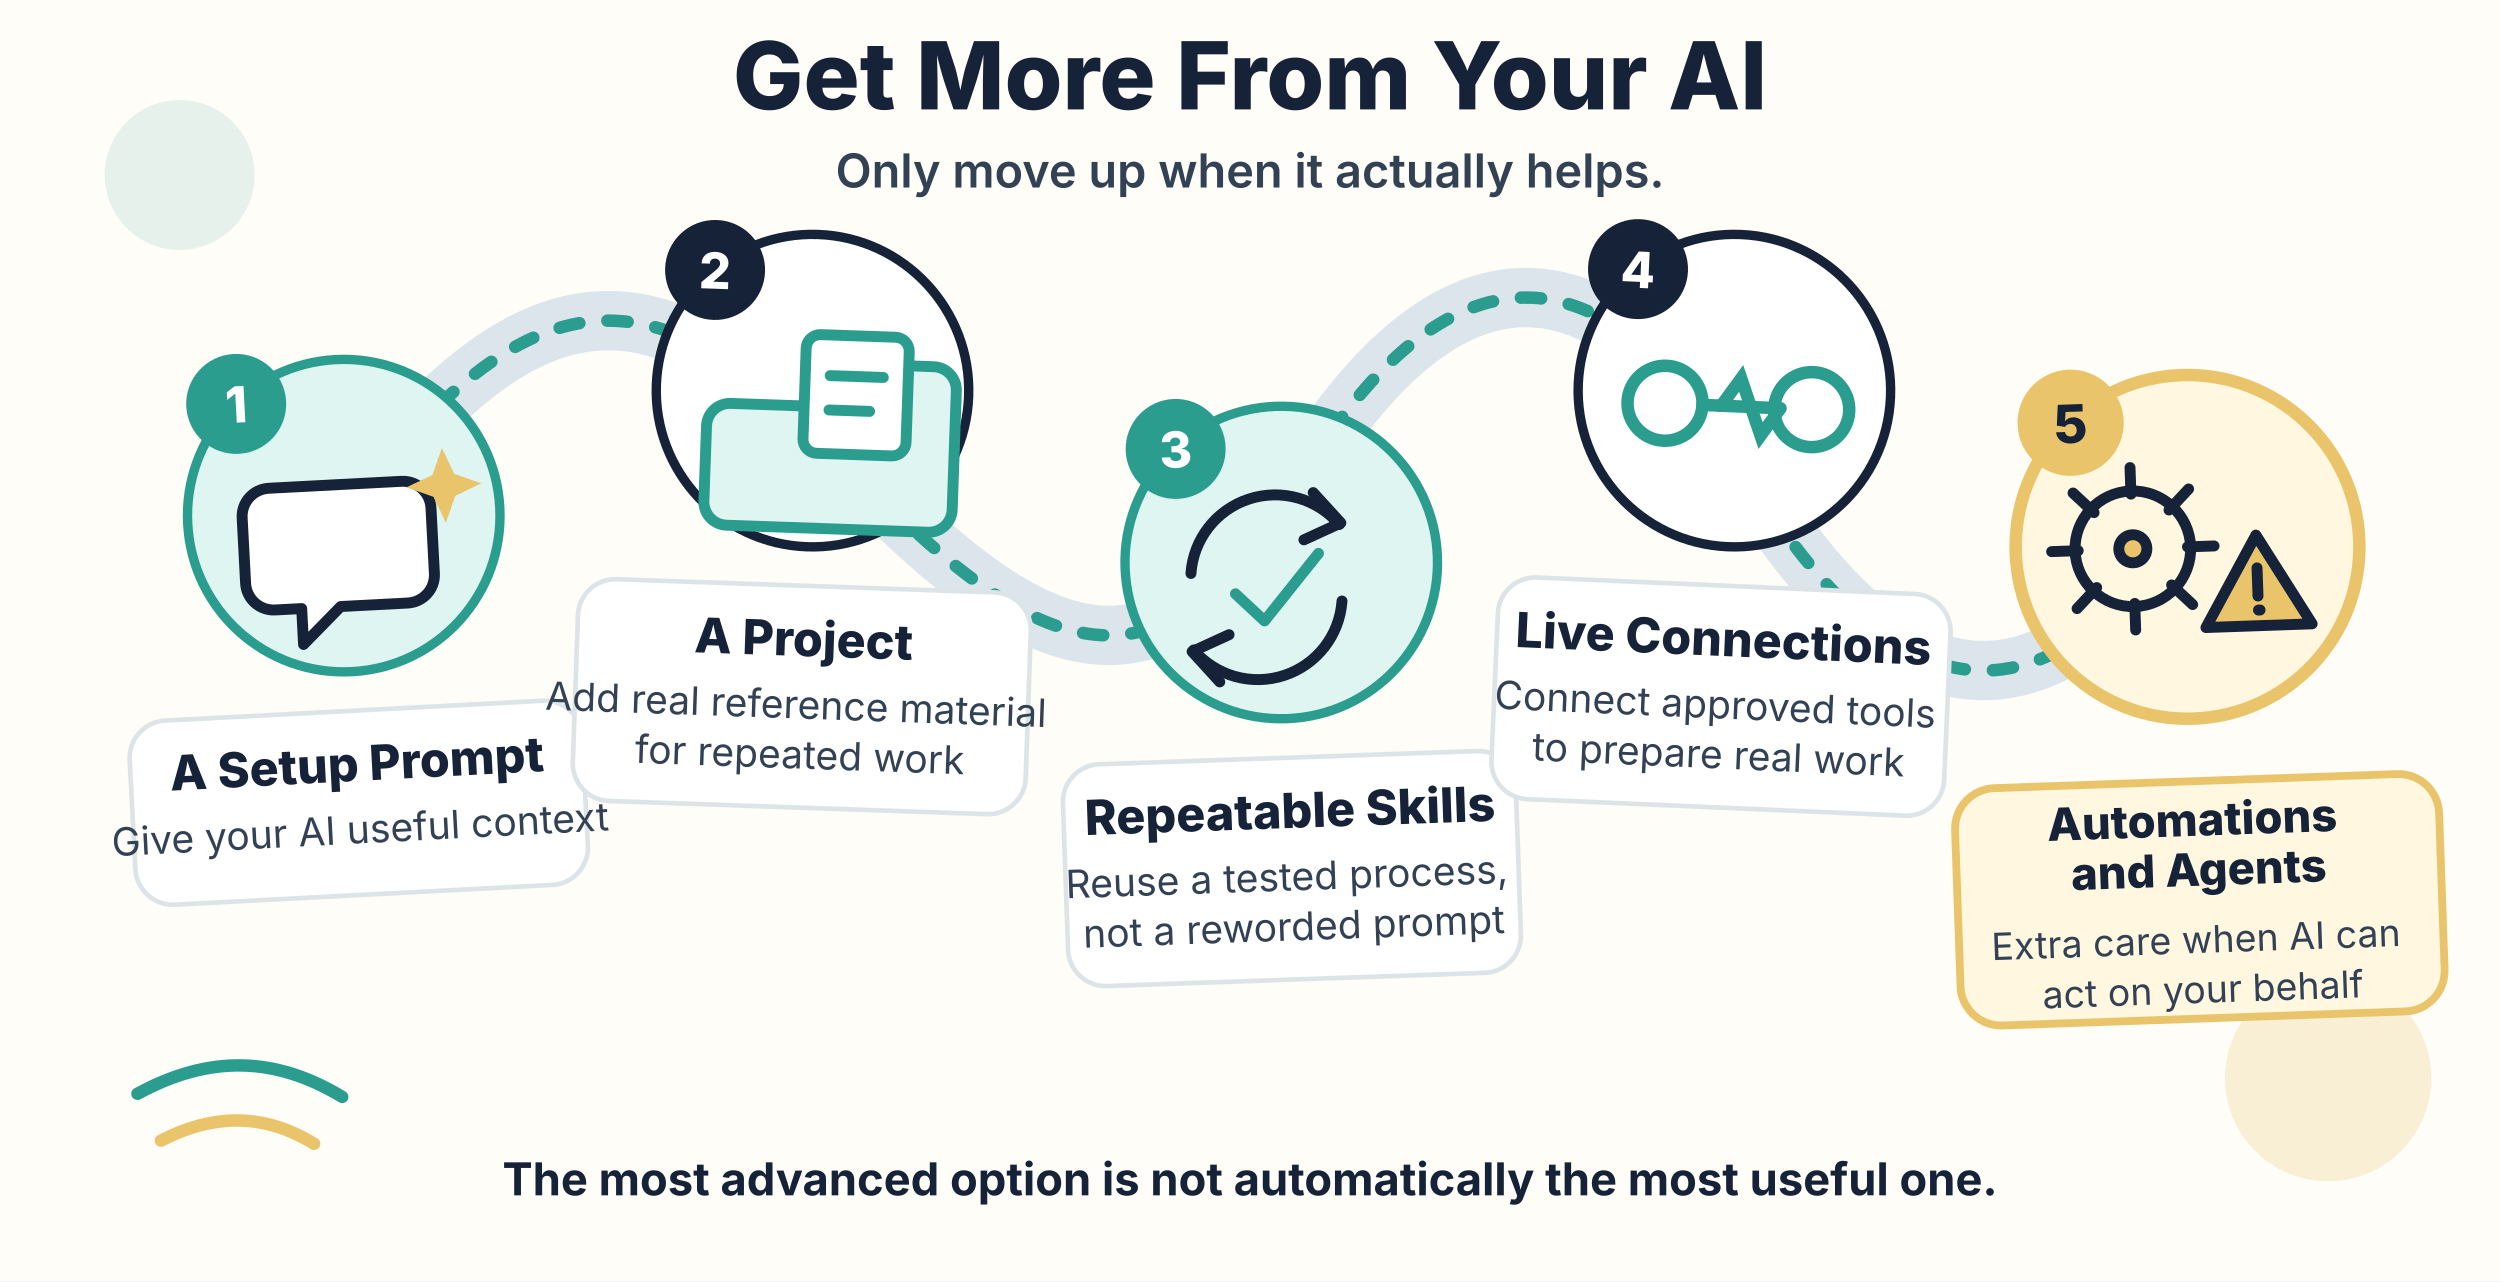
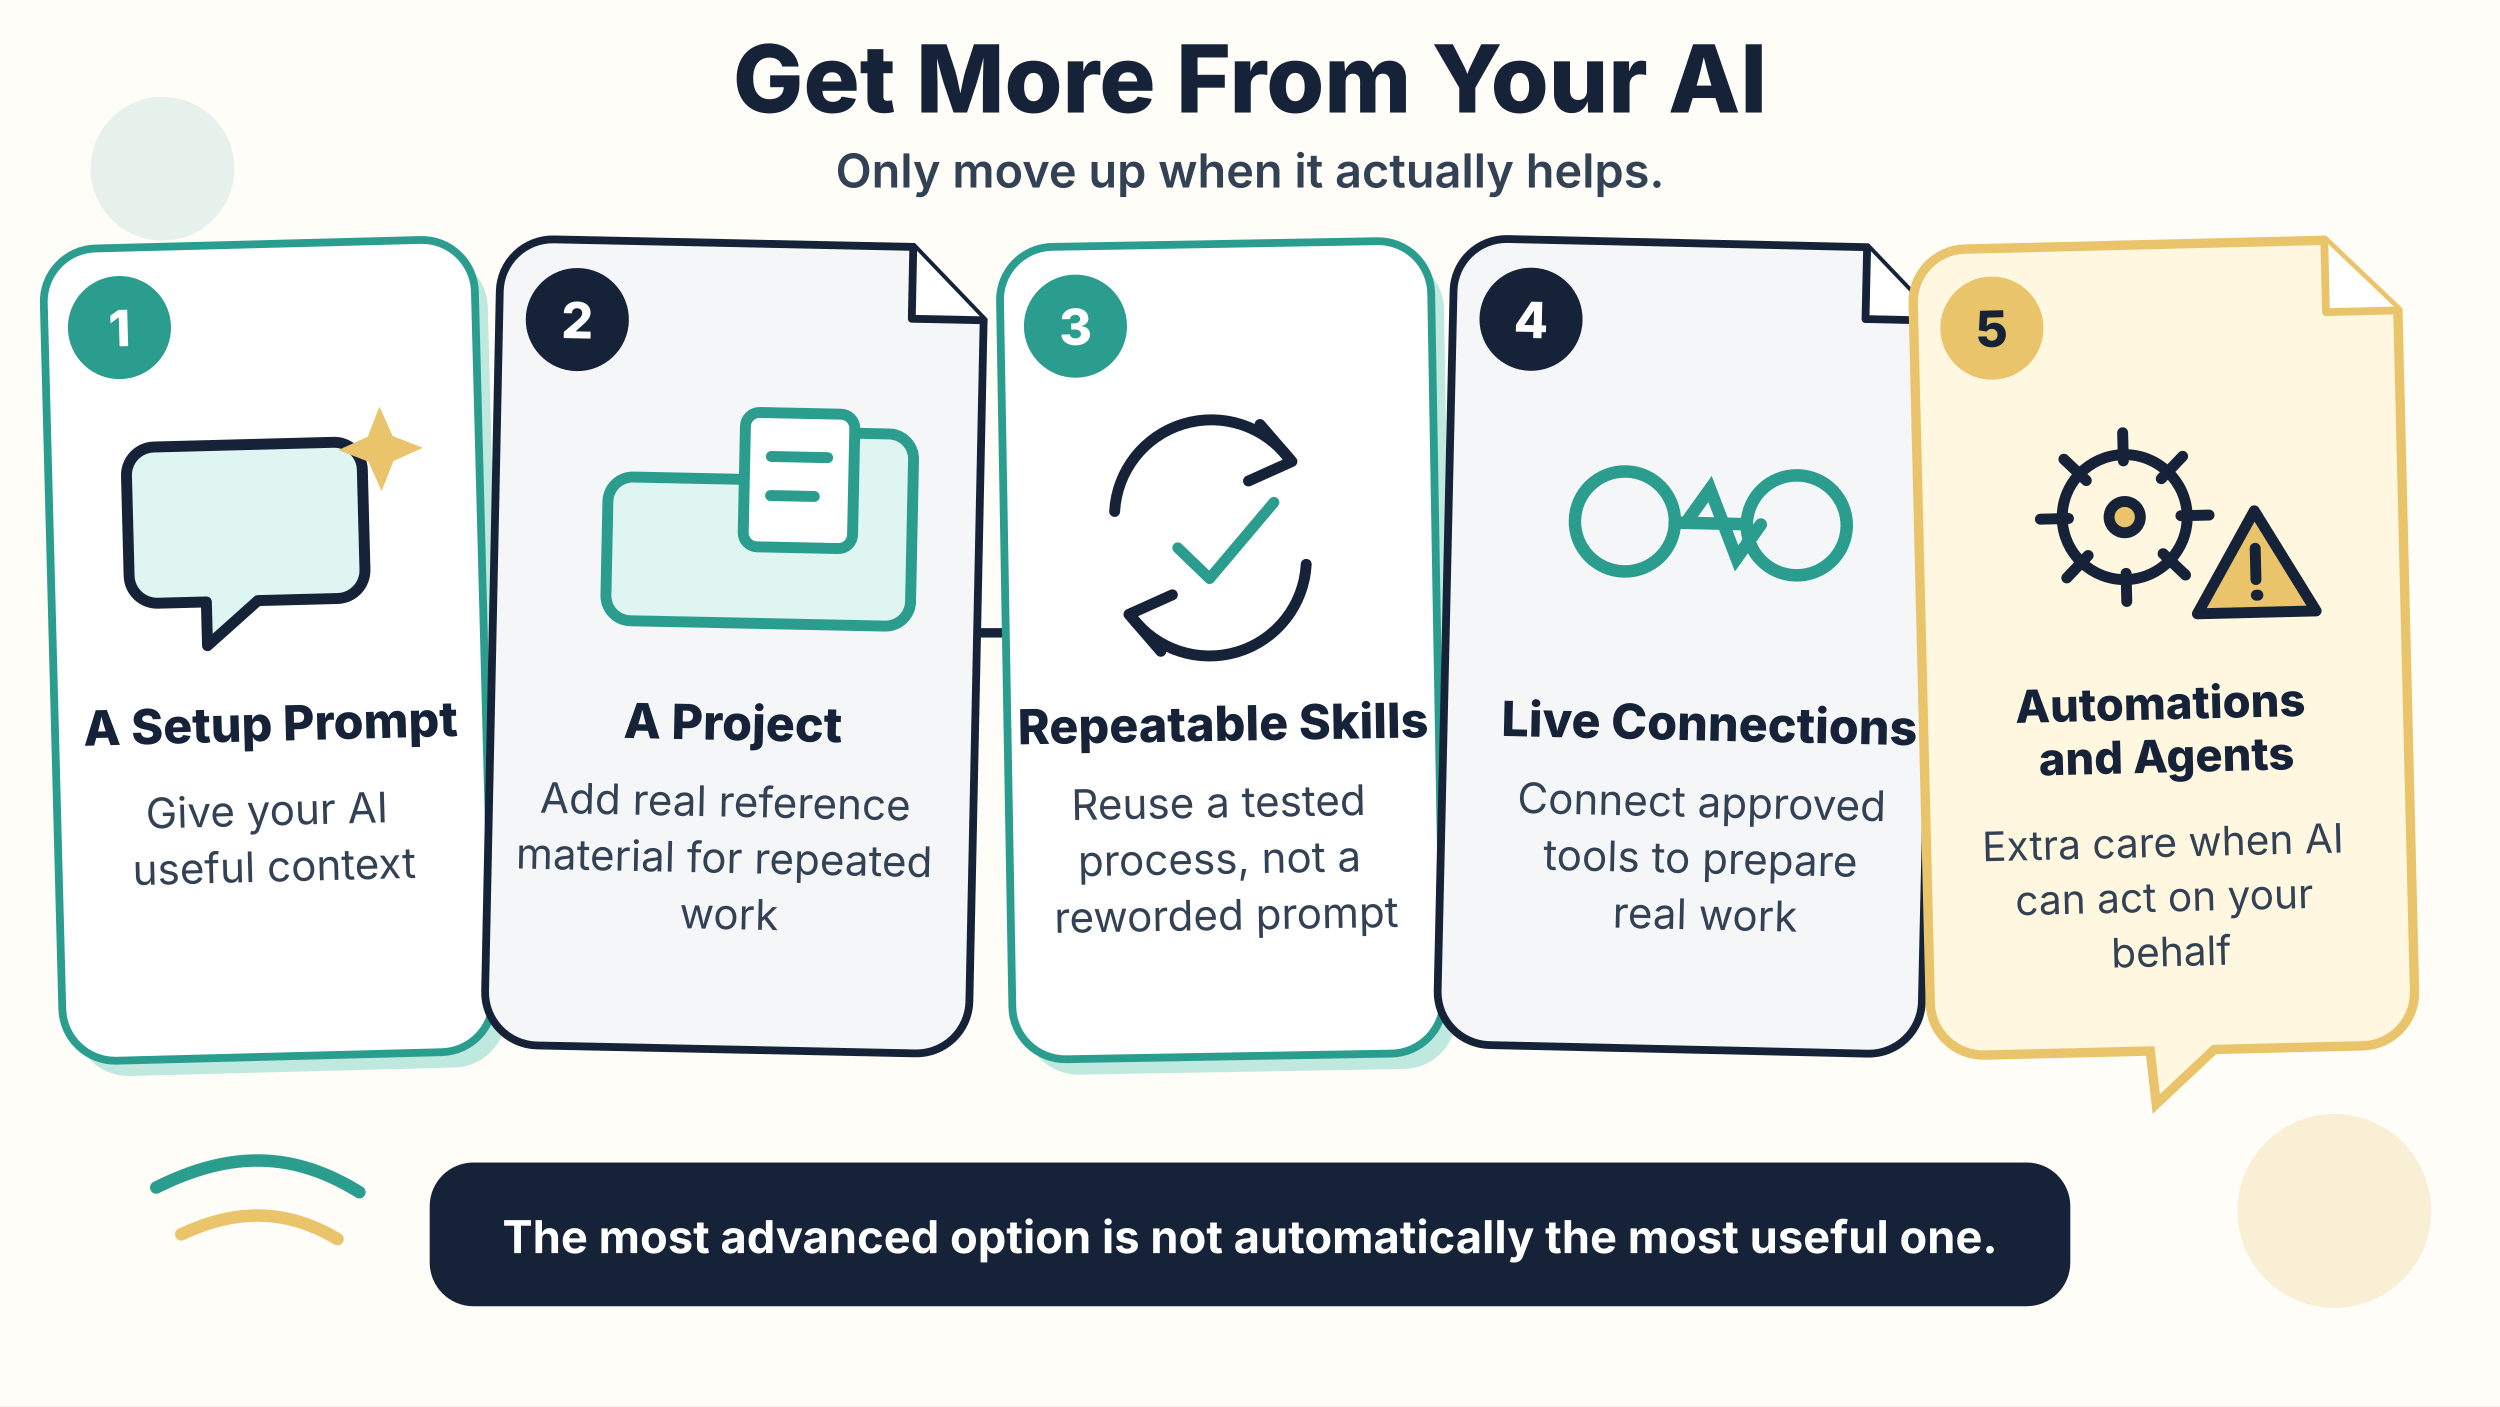
- <svg xmlns="http://www.w3.org/2000/svg" width="1600" height="820" viewBox="0 0 1600 820" role="img" aria-labelledby="title description">
-   <rect width="1600" height="820" fill="#fffdf7" />
-   <circle cx="115" cy="112" r="48" fill="#2a9d8f" opacity="0.12" />
-   <circle cx="1490" cy="690" r="66" fill="#e9c46a" opacity="0.25" />
-   <text x="800" y="70" text-anchor="middle" font-family="Inter, Arial, sans-serif" font-size="60" font-weight="800" fill="#152238">Get More From Your AI</text>
+ <svg xmlns="http://www.w3.org/2000/svg" width="1600" height="900" viewBox="0 0 1600 900" role="img" aria-labelledby="title description">
+   <rect width="1600" height="900" fill="#fffdf7" />
+   <circle cx="104" cy="108" r="46" fill="#2a9d8f" opacity="0.12" />
+   <circle cx="1494" cy="775" r="62" fill="#e9c46a" opacity="0.25" />
+   <text x="800" y="72" text-anchor="middle" font-family="Inter, Arial, sans-serif" font-size="60" font-weight="800" fill="#152238">Get More From Your AI</text>
  <text x="800" y="120" text-anchor="middle" font-family="Inter, Arial, sans-serif" font-size="30" font-weight="600" fill="#334155">Only move up when it actually helps.</text>
-   <path d="M220 330C340 170 420 170 540 295S740 460 830 310s190-165 285-10 185 174 285 38" fill="none" stroke="#dbe5eb" stroke-width="38" stroke-linecap="round" />
-   <path d="M220 330C340 170 420 170 540 295S740 460 830 310s190-165 285-10 185 174 285 38" fill="none" stroke="#2a9d8f" stroke-width="8" stroke-linecap="round" stroke-dasharray="13 18" />
+   <g fill="none" stroke="#152238" stroke-width="6" stroke-linecap="round" stroke-linejoin="round">
+     <path d="M320 405h34" />
+     <path d="M342 390l16 15-16 15" />
+     <path d="M625 405h34" />
+     <path d="M647 390l16 15-16 15" />
+     <path d="M930 405h34" />
+     <path d="M952 390l16 15-16 15" />
+     <path d="M1235 405h34" />
+     <path d="M1257 390l16 15-16 15" />
+   </g>
  <g font-family="Inter, Arial, sans-serif">
-     <g transform="rotate(-3 220 330)">
-       <circle cx="220" cy="330" r="100" fill="#dff5f1" stroke="#2a9d8f" stroke-width="6" />
-       <circle cx="155" cy="255" r="32" fill="#2a9d8f" />
-       <text x="155" y="267" text-anchor="middle" font-size="32" font-weight="800" fill="#ffffff">1</text>
+     <g transform="rotate(-1.5 180 420)">
+       <rect x="42" y="166" width="276" height="520" rx="34" fill="#bfe8df" />
+       <rect x="34" y="156" width="276" height="520" rx="34" fill="#ffffff" stroke="#2a9d8f" stroke-width="5" />
+       <circle cx="82" cy="207" r="33" fill="#2a9d8f" />
+       <text x="82" y="219" text-anchor="middle" font-size="32" font-weight="800" fill="#ffffff">1</text>
      <g fill="none" stroke="#152238" stroke-width="7" stroke-linecap="round" stroke-linejoin="round">
-         <path d="M173 310h85a18 18 0 0 1 18 18v42a18 18 0 0 1-18 18h-43l-25 23v-23h-17a18 18 0 0 1-18-18v-42a18 18 0 0 1 18-18z" fill="#ffffff" />
-         <path d="M285 290l7 17 17 7-17 7-7 17-7-17-17-7 17-7z" fill="#e9c46a" stroke="none" />
+         <path d="M102 284h115a18 18 0 0 1 18 18v64a18 18 0 0 1-18 18h-51l-33 28v-28h-31a18 18 0 0 1-18-18v-64a18 18 0 0 1 18-18z" fill="#dff5f1" />
+         <path d="M247 262l8 19 19 8-19 8-8 19-8-19-19-8 19-8z" fill="#e9c46a" stroke="none" />
      </g>
-       <rect x="75" y="455" width="290" height="118" rx="24" fill="#ffffff" stroke="#dce4e8" stroke-width="3" />
-       <text x="220" y="500" text-anchor="middle" font-size="31" font-weight="800" fill="#152238">A Setup Prompt</text>
-       <text x="220" y="540" text-anchor="middle" font-size="25" fill="#334155">Give your AI useful context</text>
-     </g>
-     <g transform="rotate(2 520 250)">
-       <circle cx="520" cy="250" r="100" fill="#ffffff" stroke="#152238" stroke-width="6" />
-       <circle cx="455" cy="175" r="32" fill="#152238" />
-       <text x="455" y="187" text-anchor="middle" font-size="32" font-weight="800" fill="#ffffff">2</text>
-       <g fill="none" stroke="#2a9d8f" stroke-width="7" stroke-linecap="round" stroke-linejoin="round">
-         <path d="M468 260h55l17-28h57a15 15 0 0 1 15 15v76a15 15 0 0 1-15 15H468a15 15 0 0 1-15-15v-48a15 15 0 0 1 15-15z" fill="#dff5f1" />
-         <rect x="515" y="214" width="66" height="76" rx="9" fill="#ffffff" />
-         <path d="M531 240h34M531 262h26" />
-       </g>
-       <rect x="375" y="375" width="290" height="142" rx="24" fill="#ffffff" stroke="#dce4e8" stroke-width="3" />
-       <text x="520" y="420" text-anchor="middle" font-size="31" font-weight="800" fill="#152238">A Project</text>
-       <text x="520" y="460" text-anchor="middle" font-size="25" fill="#334155">
-         <tspan x="520">Add real reference material</tspan>
-         <tspan x="520" dy="32">for repeated work</tspan>
+       <text x="172" y="474" text-anchor="middle" font-size="31" font-weight="800" fill="#152238">A Setup Prompt</text>
+       <text x="172" y="528" text-anchor="middle" font-size="27" fill="#334155">
+         <tspan x="172">Give your AI</tspan>
+         <tspan x="172" dy="36">useful context</tspan>
      </text>
    </g>
-     <g transform="rotate(-2 820 360)">
-       <circle cx="820" cy="360" r="100" fill="#dff5f1" stroke="#2a9d8f" stroke-width="6" />
-       <circle cx="755" cy="285" r="32" fill="#2a9d8f" />
-       <text x="755" y="297" text-anchor="middle" font-size="32" font-weight="800" fill="#ffffff">3</text>
-       <g fill="none" stroke="#152238" stroke-width="7" stroke-linecap="round" stroke-linejoin="round">
-         <path d="M762 365a54 54 0 0 1 96-28" />
-         <path d="M842 316l17 20-24 10" />
-         <path d="M858 386a54 54 0 0 1-96 28" />
-         <path d="M778 435l-17-20 24-10" />
-         <path d="M790 379l18 18 36-42" stroke="#2a9d8f" />
+     <g transform="rotate(1.2 485 420)">
+       <path d="M349 156h230l46 46v436a34 34 0 0 1-34 34H349a34 34 0 0 1-34-34V190a34 34 0 0 1 34-34z" fill="#f4f6f8" stroke="#152238" stroke-width="5" />
+       <path d="M579 156v46h46" fill="#ffffff" stroke="#152238" stroke-width="5" stroke-linejoin="round" />
+       <circle cx="365" cy="207" r="33" fill="#152238" />
+       <text x="365" y="219" text-anchor="middle" font-size="32" font-weight="800" fill="#ffffff">2</text>
+       <g fill="none" stroke="#2a9d8f" stroke-width="7" stroke-linecap="round" stroke-linejoin="round">
+         <path d="M403 307h80l18-31h65a16 16 0 0 1 16 16v91a16 16 0 0 1-16 16H403a16 16 0 0 1-16-16v-60a16 16 0 0 1 16-16z" fill="#dff5f1" />
+         <rect x="474" y="264" width="70" height="86" rx="9" fill="#ffffff" />
+         <path d="M491 292h36M491 317h28" />
      </g>
-       <rect x="675" y="485" width="290" height="142" rx="24" fill="#ffffff" stroke="#dce4e8" stroke-width="3" />
-       <text x="820" y="530" text-anchor="middle" font-size="31" font-weight="800" fill="#152238">Repeatable Skills</text>
-       <text x="820" y="570" text-anchor="middle" font-size="25" fill="#334155">
-         <tspan x="820">Reuse a tested process,</tspan>
-         <tspan x="820" dy="32">not a reworded prompt</tspan>
+       <text x="470" y="474" text-anchor="middle" font-size="31" font-weight="800" fill="#152238">A Project</text>
+       <text x="470" y="523" text-anchor="middle" font-size="27" fill="#334155">
+         <tspan x="470">Add real reference</tspan>
+         <tspan x="470" dy="36">material for repeated</tspan>
+         <tspan x="470" dy="36">work</tspan>
      </text>
    </g>
-     <g transform="rotate(2.5 1110 250)">
-       <circle cx="1110" cy="250" r="100" fill="#ffffff" stroke="#152238" stroke-width="6" />
-       <circle cx="1045" cy="175" r="32" fill="#152238" />
-       <text x="1045" y="187" text-anchor="middle" font-size="32" font-weight="800" fill="#ffffff">4</text>
-       <g fill="none" stroke="#2a9d8f" stroke-width="8" stroke-linecap="round">
-         <circle cx="1066" cy="260" r="24" />
-         <circle cx="1160" cy="260" r="24" />
-         <path d="M1090 260h46" />
-         <path d="M1102 260l12-18 14 36 12-18" />
+     <g transform="rotate(-1 790 420)">
+       <rect x="652" y="166" width="276" height="520" rx="34" fill="#bfe8df" />
+       <rect x="644" y="156" width="276" height="520" rx="34" fill="#ffffff" stroke="#2a9d8f" stroke-width="5" />
+       <circle cx="692" cy="207" r="33" fill="#2a9d8f" />
+       <text x="692" y="219" text-anchor="middle" font-size="32" font-weight="800" fill="#ffffff">3</text>
+       <g fill="none" stroke="#152238" stroke-width="7" stroke-linecap="round" stroke-linejoin="round">
+         <path d="M715 326a62 62 0 0 1 112-32" />
+         <path d="M809 272l20 24-28 12" />
+         <path d="M837 362a62 62 0 0 1-112 32" />
+         <path d="M743 416l-20-24 28-12" />
+         <path d="M755 350l20 20 42-48" stroke="#2a9d8f" />
      </g>
-       <rect x="965" y="375" width="290" height="142" rx="24" fill="#ffffff" stroke="#dce4e8" stroke-width="3" />
-       <text x="1110" y="420" text-anchor="middle" font-size="31" font-weight="800" fill="#152238">Live Connections</text>
-       <text x="1110" y="460" text-anchor="middle" font-size="25" fill="#334155">
-         <tspan x="1110">Connect approved tools</tspan>
-         <tspan x="1110" dy="32">to prepare real work</tspan>
+       <text x="782" y="474" text-anchor="middle" font-size="31" font-weight="800" fill="#152238">Repeatable Skills</text>
+       <text x="782" y="523" text-anchor="middle" font-size="27" fill="#334155">
+         <tspan x="782">Reuse a tested</tspan>
+         <tspan x="782" dy="36">process, not a</tspan>
+         <tspan x="782" dy="36">reworded prompt</tspan>
      </text>
    </g>
-     <g transform="rotate(-2 1400 350)">
-       <circle cx="1400" cy="350" r="110" fill="#fff7e0" stroke="#e9c46a" stroke-width="8" />
-       <circle cx="1328" cy="268" r="34" fill="#e9c46a" />
-       <text x="1328" y="281" text-anchor="middle" font-size="34" font-weight="800" fill="#152238">5</text>
+     <g transform="rotate(1.3 1095 420)">
+       <path d="M959 156h230l46 46v436a34 34 0 0 1-34 34H959a34 34 0 0 1-34-34V190a34 34 0 0 1 34-34z" fill="#f4f6f8" stroke="#152238" stroke-width="5" />
+       <path d="M1189 156v46h46" fill="#ffffff" stroke="#152238" stroke-width="5" stroke-linejoin="round" />
+       <circle cx="975" cy="207" r="33" fill="#152238" />
+       <text x="975" y="219" text-anchor="middle" font-size="32" font-weight="800" fill="#ffffff">4</text>
+       <g fill="none" stroke="#2a9d8f" stroke-width="8" stroke-linecap="round">
+         <circle cx="1038" cy="335" r="32" />
+         <circle cx="1148" cy="335" r="32" />
+         <path d="M1070 335h46" />
+         <path d="M1077 335l15-22 18 44 15-22" />
+       </g>
+       <text x="1095" y="474" text-anchor="middle" font-size="31" font-weight="800" fill="#152238">Live Connections</text>
+       <text x="1095" y="523" text-anchor="middle" font-size="27" fill="#334155">
+         <tspan x="1095">Connect approved</tspan>
+         <tspan x="1095" dy="36">tools to prepare</tspan>
+         <tspan x="1095" dy="36">real work</tspan>
+       </text>
+     </g>
+     <g transform="rotate(-1.4 1400 420)">
+       <path d="M1264 156h230l46 46v436a34 34 0 0 1-34 34h-95l-38 34-3-34h-106a34 34 0 0 1-34-34V190a34 34 0 0 1 34-34z" fill="#fff7e0" stroke="#e9c46a" stroke-width="6" />
+       <path d="M1494 156v46h46" fill="#ffffff" stroke="#e9c46a" stroke-width="5" stroke-linejoin="round" />
+       <circle cx="1280" cy="207" r="33" fill="#e9c46a" />
+       <text x="1280" y="219" text-anchor="middle" font-size="32" font-weight="800" fill="#152238">5</text>
      <g fill="none" stroke="#152238" stroke-width="7" stroke-linecap="round" stroke-linejoin="round">
-         <circle cx="1365" cy="350" r="37" />
-         <circle cx="1365" cy="350" r="9" fill="#e9c46a" />
-         <path d="M1365 298v17M1365 385v17M1313 350h17M1400 350h17M1328 313l13 13M1389 374l13 13M1402 313l-13 13M1341 374l-13 13" />
-         <path d="M1410 402l34-58 34 58z" fill="#e9c46a" />
-         <path d="M1444 365v18M1444 392h1" />
+         <circle cx="1362" cy="330" r="40" />
+         <circle cx="1362" cy="330" r="10" fill="#e9c46a" />
+         <path d="M1362 276v18M1362 366v18M1308 330h18M1398 330h18M1324 292l14 14M1386 354l14 14M1400 292l-14 14M1338 354l-14 14" />
+         <path d="M1407 393l38-65 38 65z" fill="#e9c46a" />
+         <path d="M1445 352v20M1445 382h1" />
      </g>
-       <rect x="1245" y="500" width="310" height="152" rx="26" fill="#fff7e0" stroke="#e9c46a" stroke-width="5" />
-       <text x="1400" y="535" text-anchor="middle" font-size="29" font-weight="800" fill="#152238">
-         <tspan x="1400">Automations</tspan>
-         <tspan x="1400" dy="32">and Agents</tspan>
+       <text x="1385" y="460" text-anchor="middle" font-size="29" font-weight="800" fill="#152238">
+         <tspan x="1385">Automations</tspan>
+         <tspan x="1385" dy="34">and Agents</tspan>
      </text>
-       <text x="1400" y="610" text-anchor="middle" font-size="24" fill="#334155">
-         <tspan x="1400">Extra care when AI can</tspan>
-         <tspan x="1400" dy="32">act on your behalf</tspan>
+       <text x="1385" y="548" text-anchor="middle" font-size="26" fill="#334155">
+         <tspan x="1385">Extra care when AI</tspan>
+         <tspan x="1385" dy="35">can act on your</tspan>
+         <tspan x="1385" dy="35">behalf</tspan>
      </text>
    </g>
  </g>
-   <path d="M88 700c46-25 88-24 131 2" fill="none" stroke="#2a9d8f" stroke-width="8" stroke-linecap="round" />
-   <path d="M103 730c35-18 67-17 98 2" fill="none" stroke="#e9c46a" stroke-width="8" stroke-linecap="round" />
-   <text x="800" y="765" text-anchor="middle" font-family="Inter, Arial, sans-serif" font-size="29" font-weight="700" fill="#152238">The most advanced option is not automatically the most useful one.</text>
+   <path d="M100 760c48-24 88-23 130 3" fill="none" stroke="#2a9d8f" stroke-width="8" stroke-linecap="round" />
+   <path d="M116 790c36-17 68-16 100 3" fill="none" stroke="#e9c46a" stroke-width="8" stroke-linecap="round" />
+   <rect x="275" y="744" width="1050" height="92" rx="28" fill="#152238" />
+   <text x="800" y="802" text-anchor="middle" font-family="Inter, Arial, sans-serif" font-size="29" font-weight="700" fill="#ffffff">The most advanced option is not automatically the most useful one.</text>
</svg>
